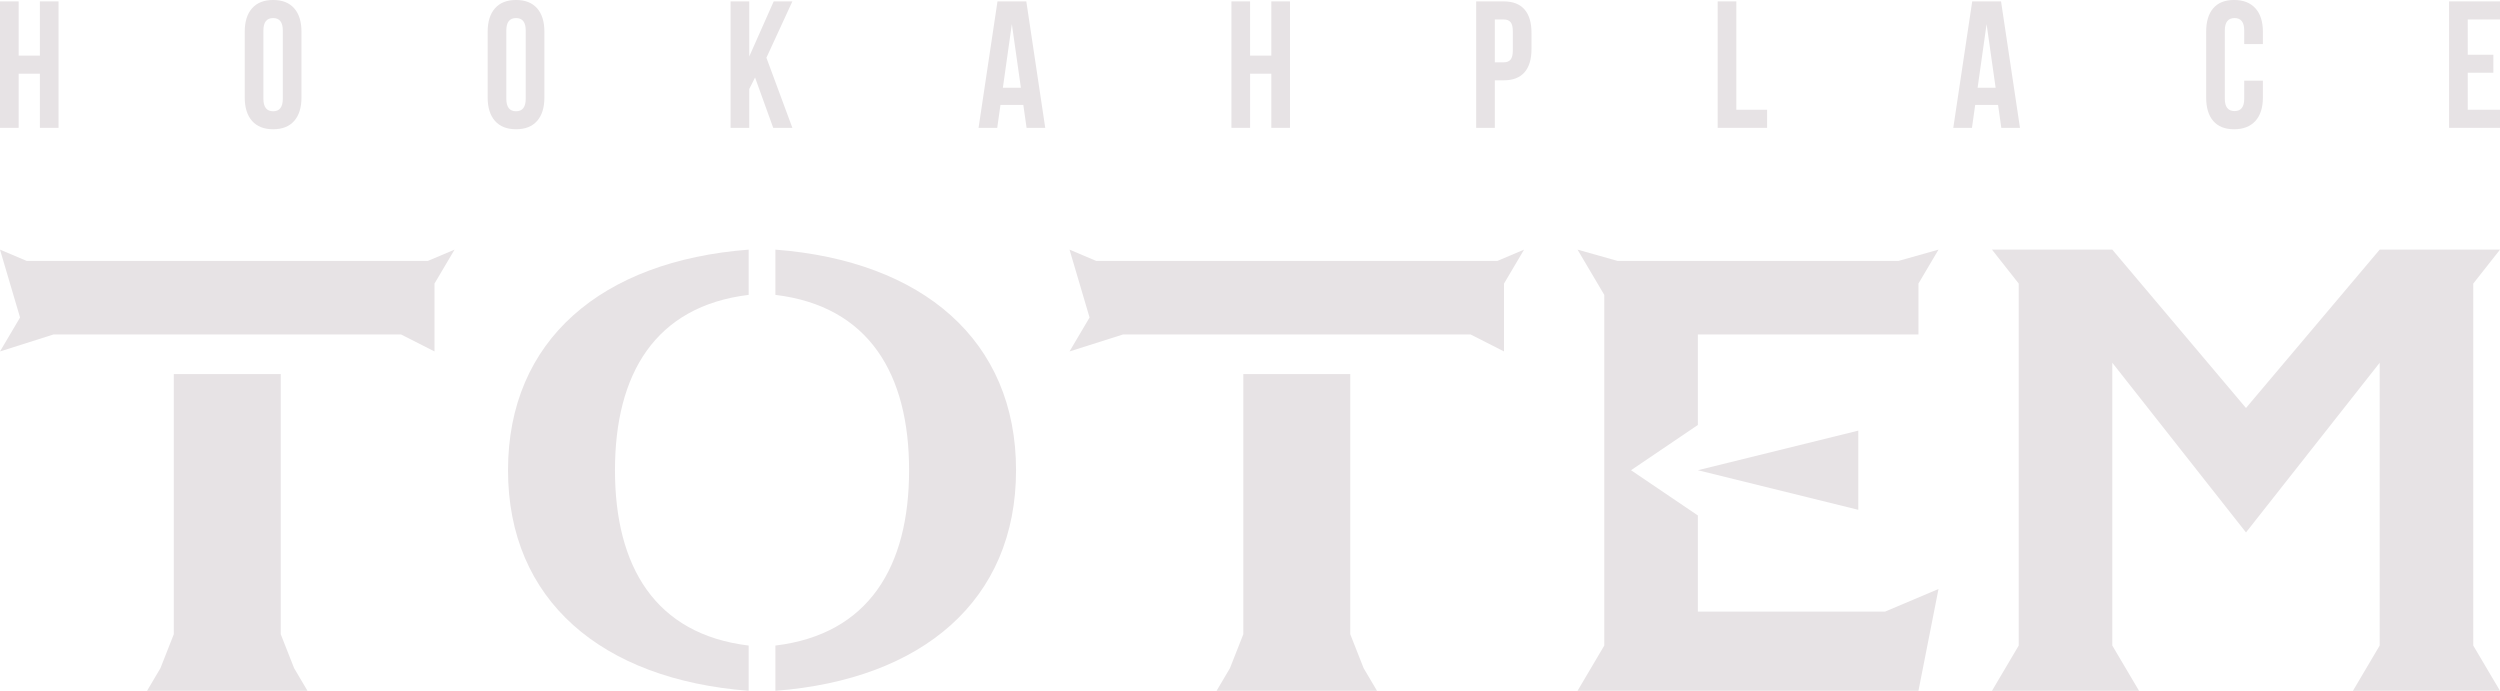
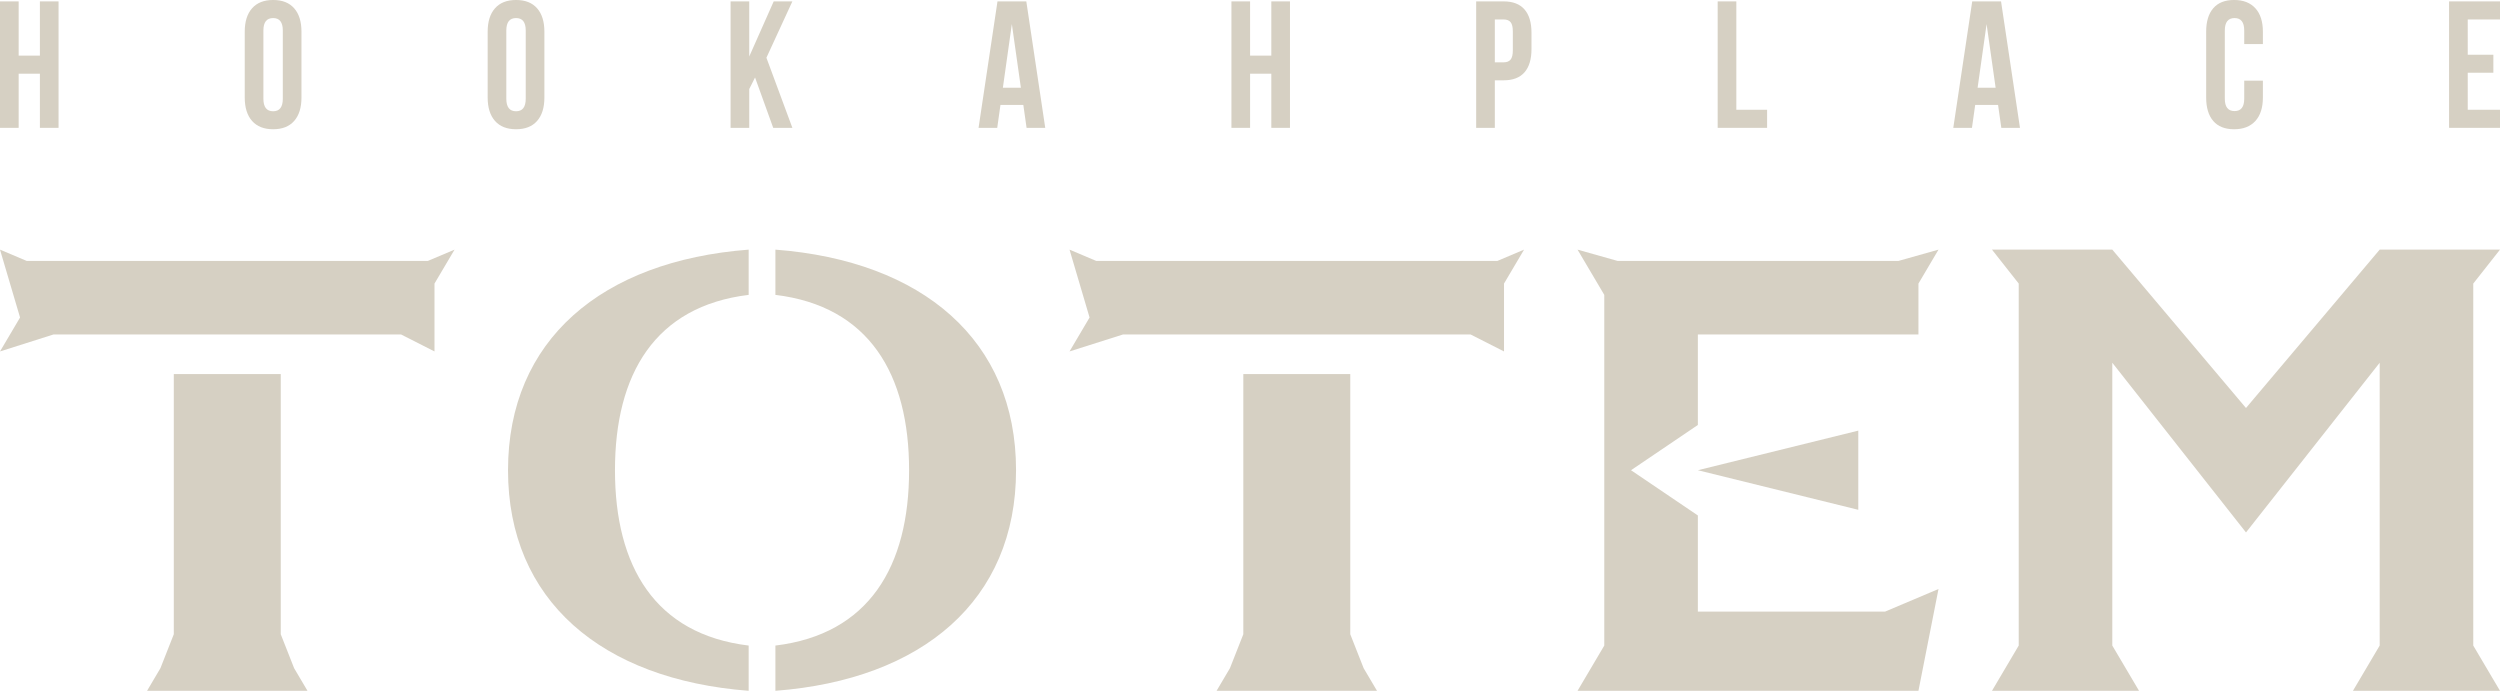
<svg xmlns="http://www.w3.org/2000/svg" viewBox="0 0 187 51.672" role="img" aria-label="official-two-lines">
-   <g fill="#E7E3E5">
+   <g fill="#D6D0C3">
    <g transform="scale(3.224138)">
      <path d="M0.135 17.714V0.856H2.623V8.086H5.454V0.856H7.941V17.714H5.454V10.496H2.623V17.714H0.135Z" transform="translate(-0.02353608 -0.1165893) scale(0.1740139)" />
      <path d="M9.589 13.67V4.9C9.589 3.552 9.915 2.51 10.569 1.773C11.222 1.036 12.158 0.668 13.376 0.668C14.595 0.668 15.528 1.036 16.178 1.773C16.828 2.51 17.153 3.552 17.153 4.9V13.67C17.153 15.018 16.828 16.06 16.178 16.797C15.529 17.534 14.595 17.902 13.376 17.902C12.158 17.902 11.222 17.534 10.569 16.797C9.915 16.061 9.589 15.018 9.589 13.67ZM12.077 13.834C12.077 14.947 12.51 15.504 13.376 15.504C14.235 15.504 14.665 14.948 14.665 13.834V4.736C14.665 3.631 14.235 3.078 13.376 3.078C12.51 3.078 12.077 3.631 12.077 4.736V13.834Z" transform="translate(4.009286 -0.1165893) scale(0.1740139)" />
      <path d="M18.557 13.67V4.9C18.557 3.552 18.883 2.51 19.536 1.773C20.189 1.036 21.125 0.668 22.344 0.668C23.562 0.668 24.496 1.036 25.146 1.773C25.795 2.51 26.12 3.552 26.12 4.9V13.67C26.12 15.018 25.795 16.06 25.146 16.797C24.497 17.534 23.562 17.902 22.344 17.902C21.125 17.902 20.19 17.534 19.536 16.797C18.883 16.061 18.557 15.018 18.557 13.67ZM21.044 13.834C21.044 14.947 21.477 15.504 22.344 15.504C23.202 15.504 23.632 14.948 23.632 13.834V4.736C23.632 3.631 23.203 3.078 22.344 3.078C21.477 3.078 21.044 3.631 21.044 4.736V13.834Z" transform="translate(8.084602 -0.1165893) scale(0.1740139)" />
      <path d="M27.734 17.714V0.856H30.221V8.204L33.483 0.856H35.971L32.511 8.368L35.972 17.714H33.418L30.996 11.001L30.222 12.541V17.714H27.734Z" transform="translate(12.12343 -0.1165893) scale(0.1740139)" />
      <path d="M36.447 17.714L38.971 0.856H42.814L45.337 17.714H42.849L42.416 14.658H39.367L38.936 17.714H36.447ZM39.689 12.365H42.09L40.886 3.879L39.689 12.365Z" transform="translate(16.36024 -0.1165893) scale(0.1740139)" />
      <path d="M46.31 17.714V0.856H48.797V8.086H51.628V0.856H54.116V17.714H51.628V10.496H48.798V17.714H46.31Z" transform="translate(20.51058 -0.1165893) scale(0.1740139)" />
      <path d="M79.724 17.714V0.856H83.389C84.618 0.856 85.544 1.213 86.166 1.926C86.788 2.64 87.099 3.674 87.099 5.03V7.217C87.099 8.573 86.788 9.605 86.167 10.314C85.545 11.024 84.621 11.378 83.393 11.378H82.212V17.715H79.724V17.714ZM82.212 8.98H83.395C83.808 8.98 84.114 8.859 84.313 8.615C84.512 8.372 84.612 7.961 84.612 7.38V4.853C84.612 4.273 84.512 3.864 84.313 3.624C84.114 3.385 83.808 3.265 83.395 3.265H82.212V8.98Z" transform="translate(20.37396 -0.1165893) scale(0.1740139)" />
      <path d="M88.371 17.714V0.856H90.859V15.304H94.961V17.714H88.371Z" transform="translate(24.47216 -0.1165893) scale(0.1740139)" />
      <path d="M95.392 17.714L97.916 0.856H101.759L104.283 17.714H101.795L101.362 14.658H98.312L97.881 17.714H95.392ZM98.635 12.365H101.036L99.832 3.879L98.635 12.365Z" transform="translate(28.7167 -0.1165893) scale(0.1740139)" />
      <path d="M105.045 13.67V4.9C105.045 3.544 105.361 2.5 105.992 1.767C106.623 1.034 107.549 0.668 108.769 0.668C109.989 0.668 110.934 1.034 111.603 1.767C112.273 2.5 112.608 3.544 112.608 4.9V6.546H110.12V4.736C110.12 3.631 109.691 3.078 108.832 3.078C107.965 3.078 107.532 3.631 107.532 4.736V13.834C107.532 14.931 107.965 15.48 108.832 15.48C109.69 15.48 110.12 14.931 110.12 13.834V11.424H112.608V13.67C112.608 15.025 112.273 16.07 111.603 16.803C110.934 17.536 109.989 17.902 108.769 17.902C107.548 17.902 106.623 17.535 105.992 16.803C105.361 16.07 105.045 15.025 105.045 13.67Z" transform="translate(32.90368 -0.1165893) scale(0.1740139)" />
      <path d="M113.99 17.714V0.856H120.779V3.266H116.478V7.968H119.894V10.366H116.478V15.304H120.779V17.714H113.99Z" transform="translate(36.98277 -0.1165893) scale(0.1740139)" />
    </g>
    <g transform="translate(0 18.67241)">
      <g transform="translate(0 0) scale(1 0.8461538)">
        <path d="M 0 0 L 2 1 L 32 1 L 34 0 L 32.5 3 L 32.5 9 L 30 7.5 L 4 7.5 L 0 9 L 1.5 6 Z M 13 11 L 21 11 L 21 34 L 22 37 L 23 39 L 11 39 L 12 37 L 13 34 Z" />
      </g>
      <g transform="translate(-8.5 0) scale(1 0.8461538)">
        <path d="M 64.5 0 C 53.5 1 46.5 8 46.5 19.5 C 46.5 31 53.5 38 64.5 39 L 64.5 35 C 57.5 34 54.5 28 54.5 19.5 C 54.5 11 57.5 5 64.5 4 Z M 66.5 0 C 77.5 1 84.5 8 84.5 19.5 C 84.5 31 77.5 38 66.5 39 L 66.5 35 C 73.5 34 76.5 28 76.5 19.5 C 76.5 11 73.5 5 66.5 4 Z" />
      </g>
      <g transform="translate(-17 0) scale(1 0.8461538)">
        <path d="M 97 0 L 99 1 L 129 1 L 131 0 L 129.5 3 L 129.5 9 L 127 7.5 L 101 7.5 L 97 9 L 98.5 6 Z M 110 11 L 118 11 L 118 34 L 119 37 L 120 39 L 108 39 L 109 37 L 110 34 Z" />
      </g>
      <g transform="translate(-22 0) scale(1 0.8461538)">
        <path d="M 140 0 L 143 1 L 164 1 L 167 0 L 165.5 3 L 165.5 7.5 L 149 7.5 L 149 15.5 L 144 19.5 L 149 23.5 L 149 32 L 163 32 L 167 30 L 165.5 39 L 140 39 L 142 35 L 142 4 Z M 149 19.5 L 161 16 L 161 23 Z" />
      </g>
      <g transform="translate(-31 0) scale(1 0.8461538)">
        <path d="M 180 0 L 189 0 L 199 14 L 209 0 L 218 0 L 216 3 L 216 35 L 218 39 L 207 39 L 209 35 L 209 10 L 199 25 L 189 10 L 189 35 L 191 39 L 180 39 L 182 35 L 182 3 Z" />
      </g>
    </g>
  </g>
</svg>
